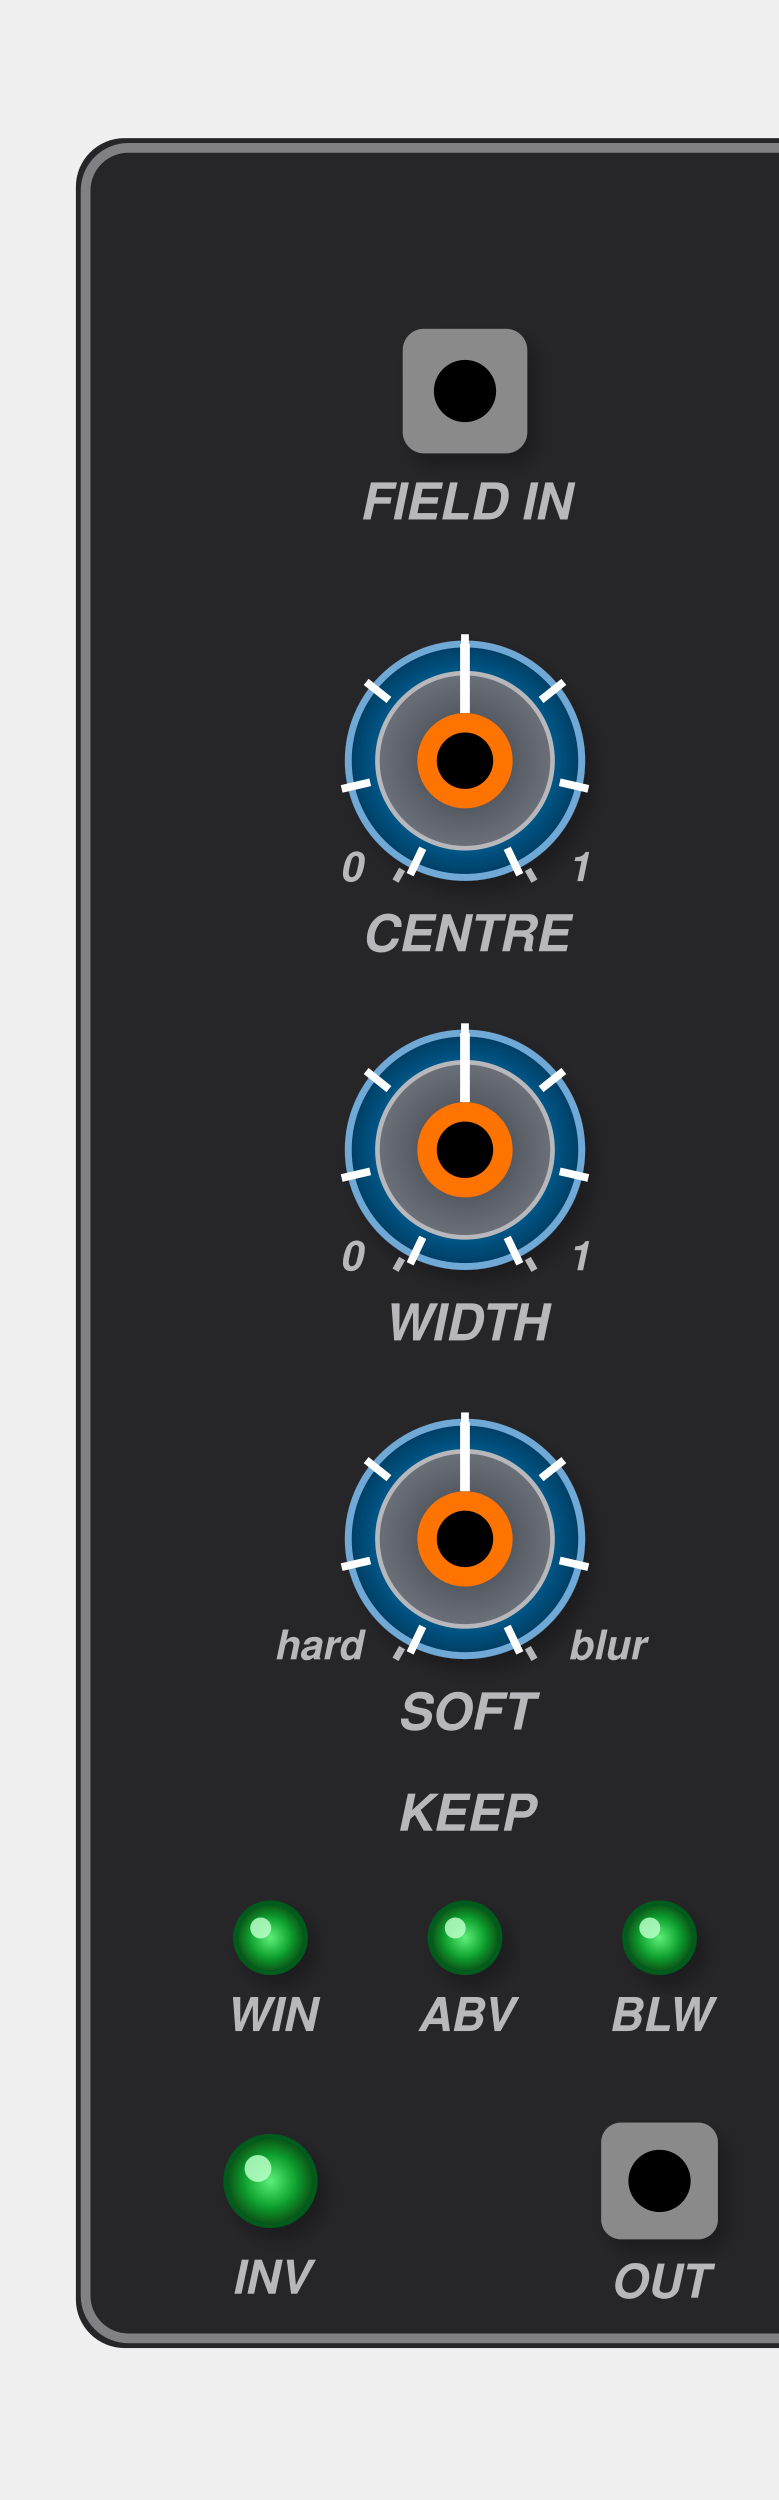
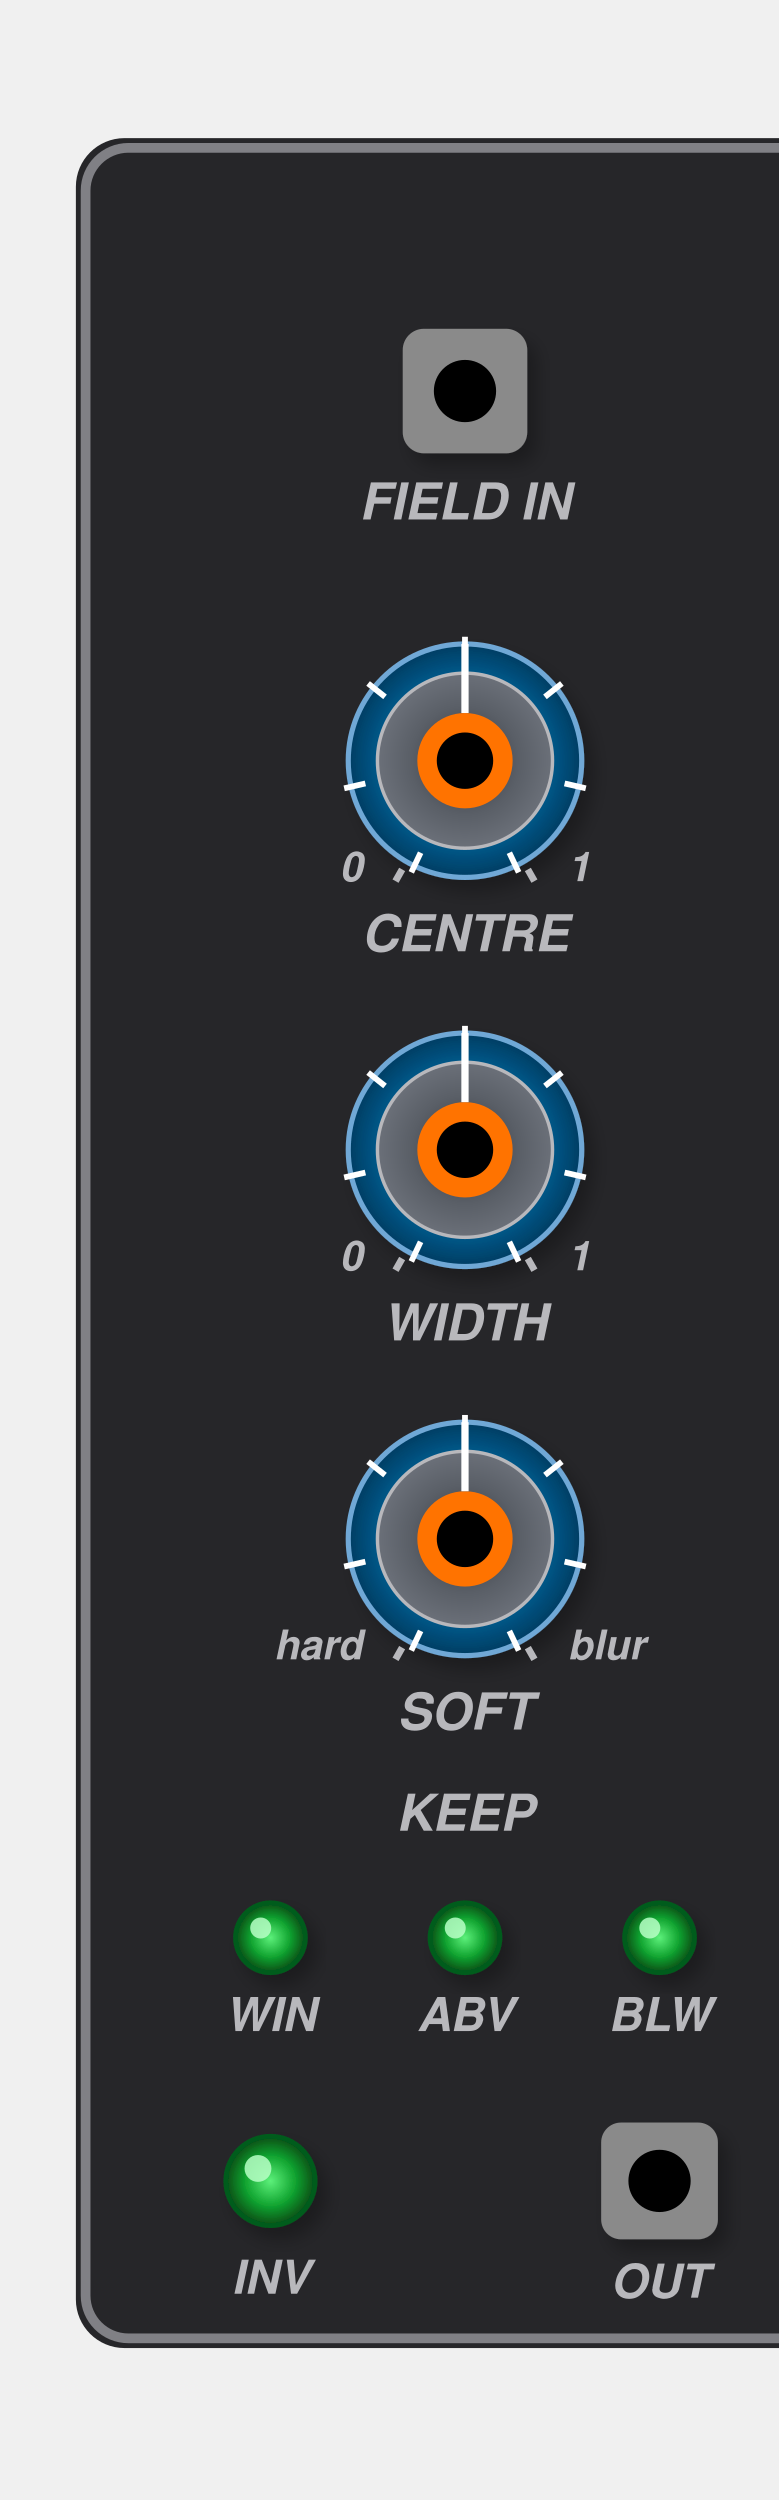
<svg xmlns="http://www.w3.org/2000/svg" width="40mm" height="128.5mm" viewBox="0 0 40 128.5" font-family="Arial Narrow, Helvetica, Arial, sans-serif">
  <defs>
    <filter id="softShadow" x="-30%" y="-30%" width="160%" height="160%">
      <feDropShadow dx="0.473" dy="0.592" stdDeviation="0.473" flood-color="#000" flood-opacity=".28" />
    </filter>
    <radialGradient id="blueRing">
      <stop offset="0" stop-color="#1688cc" />
      <stop offset="0.55" stop-color="#006da8" />
      <stop offset="1" stop-color="#003d62" />
    </radialGradient>
    <radialGradient id="blueDial">
      <stop offset="0" stop-color="#1d79b7" />
      <stop offset="0.6" stop-color="#00639a" />
      <stop offset="1" stop-color="#00456e" />
    </radialGradient>
    <radialGradient id="knobCap">
      <stop offset="0" stop-color="#3a3d43" />
      <stop offset="0.4" stop-color="#4c5058" />
      <stop offset="0.62" stop-color="#5a5f67" />
      <stop offset="1" stop-color="#6b7079" />
    </radialGradient>
    <radialGradient id="redLed">
      <stop offset="0" stop-color="#ff4a4a" />
      <stop offset="0.55" stop-color="#d00000" />
      <stop offset="1" stop-color="#650000" />
    </radialGradient>
    <radialGradient id="greenLed">
      <stop offset="0" stop-color="#5cf07a" />
      <stop offset="0.55" stop-color="#12a531" />
      <stop offset="1" stop-color="#054d15" />
    </radialGradient>
    <radialGradient id="orangeLed">
      <stop offset="0" stop-color="#ffbf5c" />
      <stop offset="0.55" stop-color="#ef7d00" />
      <stop offset="1" stop-color="#7a3a00" />
    </radialGradient>
  </defs>
  <g transform="translate(3.9 7.0994)">
    <rect x="0" y="0" width="40" height="113.591" rx="2.5" fill="#262629" />
    <rect x="0.5" y="0.5" width="39" height="112.591" rx="2.2" fill="none" stroke="#808085" stroke-width="0.5" />
    <g data-wcoast-port="fieldIn" data-wcoast-cx="20" data-wcoast-cy="13">
      <rect x="16.80" y="9.80" width="6.40" height="6.40" rx="1.09" fill="#8a8a8a" data-wcoast-role="jackbody" filter="url(#softShadow)" />
      <circle cx="20" cy="13" r="1.6" fill="#000000" data-wcoast-role="jackhole" />
    </g>
    <text x="20" y="19.6" font-size="2.606" font-weight="700" font-style="italic" fill="#b8b8bc" text-anchor="middle" font-family="Arial Narrow, Helvetica, Arial, sans-serif">FIELD IN</text>
    <text x="14.725" y="38.192" font-size="2.106" font-weight="700" font-style="italic" fill="#b8b8bc" text-anchor="end" font-family="Arial Narrow, Helvetica, Arial, sans-serif">0</text>
    <text x="25.275" y="38.192" font-size="2.106" font-weight="700" font-style="italic" fill="#b8b8bc" text-anchor="start" font-family="Arial Narrow, Helvetica, Arial, sans-serif">1</text>
    <g data-wcoast-param="centre" data-wcoast-cx="20" data-wcoast-cy="32" data-wcoast-angle-min="-150" data-wcoast-angle-max="150" data-wcoast-port="centreCv" data-wcoast-depth="centreDepth" data-wcoast-av="off">
-       <circle cx="20" cy="32" r="6" fill="url(#blueRing)" stroke="#6fa8d6" stroke-width="0.355" filter="url(#softShadow)" />
-       <circle cx="20" cy="32" r="4.5" fill="url(#knobCap)" stroke="#b8b8bc" stroke-width="0.237" />
+       <circle cx="20" cy="32" r="6" fill="url(#blueRing)" stroke="#6fa8d6" stroke-width="0.265" filter="url(#softShadow)" />
+       <circle cx="20" cy="32" r="4.5" fill="url(#knobCap)" stroke="#b8b8bc" stroke-width="0.176" />
      <line x1="16.77" y1="37.59" x2="16.43" y2="38.19" stroke="#b8b8bc" stroke-width="0.355" />
      <line x1="23.23" y1="37.59" x2="23.57" y2="38.19" stroke="#b8b8bc" stroke-width="0.355" />
      <circle cx="20" cy="32" r="2.45" fill="#ff7300" />
      <circle cx="20" cy="32" r="1.45" fill="#000000" data-wcoast-role="jackhole" />
      <g data-wcoast-role="indicator">
-         <line x1="20.00" y1="25.50" x2="20.00" y2="27.00" stroke="#ffffff" stroke-width="0.4" />
-         <line x1="25.08" y1="27.95" x2="23.91" y2="28.88" stroke="#ffffff" stroke-width="0.4" />
-         <line x1="26.34" y1="33.45" x2="24.87" y2="33.11" stroke="#ffffff" stroke-width="0.4" />
-         <line x1="22.82" y1="37.86" x2="22.17" y2="36.50" stroke="#ffffff" stroke-width="0.4" />
-         <line x1="17.18" y1="37.86" x2="17.83" y2="36.50" stroke="#ffffff" stroke-width="0.4" />
-         <line x1="13.66" y1="33.45" x2="15.13" y2="33.11" stroke="#ffffff" stroke-width="0.4" />
-         <line x1="14.92" y1="27.95" x2="16.09" y2="28.88" stroke="#ffffff" stroke-width="0.4" />
-         <line x1="20" y1="29.55" x2="20" y2="26.00" stroke="#ffffff" stroke-width="0.5" />
+         <line x1="20.00" y1="25.63" x2="20.00" y2="26.75" stroke="#ffffff" stroke-width="0.298" />
+         <line x1="24.98" y1="28.03" x2="24.11" y2="28.72" stroke="#ffffff" stroke-width="0.298" />
+         <line x1="26.21" y1="33.42" x2="25.12" y2="33.17" stroke="#ffffff" stroke-width="0.298" />
+         <line x1="22.76" y1="37.74" x2="22.28" y2="36.73" stroke="#ffffff" stroke-width="0.298" />
+         <line x1="17.24" y1="37.74" x2="17.72" y2="36.73" stroke="#ffffff" stroke-width="0.298" />
+         <line x1="13.79" y1="33.42" x2="14.88" y2="33.17" stroke="#ffffff" stroke-width="0.298" />
+         <line x1="15.02" y1="28.03" x2="15.89" y2="28.72" stroke="#ffffff" stroke-width="0.298" />
+         <line x1="20" y1="29.55" x2="20" y2="26.00" stroke="#ffffff" stroke-width="0.373" />
      </g>
    </g>
    <text x="20" y="41.8" font-size="2.606" font-weight="700" font-style="italic" fill="#b8b8bc" text-anchor="middle" font-family="Arial Narrow, Helvetica, Arial, sans-serif">CENTRE</text>
    <text x="14.725" y="58.192" font-size="2.106" font-weight="700" font-style="italic" fill="#b8b8bc" text-anchor="end" font-family="Arial Narrow, Helvetica, Arial, sans-serif">0</text>
    <text x="25.275" y="58.192" font-size="2.106" font-weight="700" font-style="italic" fill="#b8b8bc" text-anchor="start" font-family="Arial Narrow, Helvetica, Arial, sans-serif">1</text>
    <g data-wcoast-param="width" data-wcoast-cx="20" data-wcoast-cy="52" data-wcoast-angle-min="-150" data-wcoast-angle-max="150" data-wcoast-port="widthCv" data-wcoast-depth="widthDepth" data-wcoast-av="off">
-       <circle cx="20" cy="52" r="6" fill="url(#blueRing)" stroke="#6fa8d6" stroke-width="0.355" filter="url(#softShadow)" />
-       <circle cx="20" cy="52" r="4.5" fill="url(#knobCap)" stroke="#b8b8bc" stroke-width="0.237" />
+       <circle cx="20" cy="52" r="6" fill="url(#blueRing)" stroke="#6fa8d6" stroke-width="0.265" filter="url(#softShadow)" />
+       <circle cx="20" cy="52" r="4.5" fill="url(#knobCap)" stroke="#b8b8bc" stroke-width="0.176" />
      <line x1="16.77" y1="57.59" x2="16.43" y2="58.19" stroke="#b8b8bc" stroke-width="0.355" />
      <line x1="23.23" y1="57.59" x2="23.57" y2="58.19" stroke="#b8b8bc" stroke-width="0.355" />
      <circle cx="20" cy="52" r="2.45" fill="#ff7300" />
      <circle cx="20" cy="52" r="1.45" fill="#000000" data-wcoast-role="jackhole" />
      <g data-wcoast-role="indicator">
-         <line x1="20.00" y1="45.50" x2="20.00" y2="47.00" stroke="#ffffff" stroke-width="0.4" />
-         <line x1="25.08" y1="47.95" x2="23.91" y2="48.88" stroke="#ffffff" stroke-width="0.4" />
-         <line x1="26.34" y1="53.45" x2="24.87" y2="53.11" stroke="#ffffff" stroke-width="0.4" />
-         <line x1="22.82" y1="57.86" x2="22.17" y2="56.50" stroke="#ffffff" stroke-width="0.4" />
-         <line x1="17.18" y1="57.86" x2="17.83" y2="56.50" stroke="#ffffff" stroke-width="0.4" />
-         <line x1="13.66" y1="53.45" x2="15.13" y2="53.11" stroke="#ffffff" stroke-width="0.4" />
-         <line x1="14.92" y1="47.95" x2="16.09" y2="48.88" stroke="#ffffff" stroke-width="0.4" />
-         <line x1="20" y1="49.55" x2="20" y2="46.00" stroke="#ffffff" stroke-width="0.5" />
+         <line x1="20.00" y1="45.63" x2="20.00" y2="46.75" stroke="#ffffff" stroke-width="0.298" />
+         <line x1="24.98" y1="48.03" x2="24.11" y2="48.72" stroke="#ffffff" stroke-width="0.298" />
+         <line x1="26.21" y1="53.42" x2="25.12" y2="53.17" stroke="#ffffff" stroke-width="0.298" />
+         <line x1="22.76" y1="57.74" x2="22.28" y2="56.73" stroke="#ffffff" stroke-width="0.298" />
+         <line x1="17.24" y1="57.74" x2="17.72" y2="56.73" stroke="#ffffff" stroke-width="0.298" />
+         <line x1="13.79" y1="53.42" x2="14.88" y2="53.17" stroke="#ffffff" stroke-width="0.298" />
+         <line x1="15.02" y1="48.03" x2="15.89" y2="48.72" stroke="#ffffff" stroke-width="0.298" />
+         <line x1="20" y1="49.55" x2="20" y2="46.00" stroke="#ffffff" stroke-width="0.373" />
      </g>
    </g>
    <text x="20" y="61.8" font-size="2.606" font-weight="700" font-style="italic" fill="#b8b8bc" text-anchor="middle" font-family="Arial Narrow, Helvetica, Arial, sans-serif">WIDTH</text>
    <text x="14.725" y="78.192" font-size="2.106" font-weight="700" font-style="italic" fill="#b8b8bc" text-anchor="end" font-family="Arial Narrow, Helvetica, Arial, sans-serif">hard</text>
    <text x="25.275" y="78.192" font-size="2.106" font-weight="700" font-style="italic" fill="#b8b8bc" text-anchor="start" font-family="Arial Narrow, Helvetica, Arial, sans-serif">blur</text>
    <g data-wcoast-param="soft" data-wcoast-cx="20" data-wcoast-cy="72" data-wcoast-angle-min="-150" data-wcoast-angle-max="150" data-wcoast-port="softCv" data-wcoast-depth="softDepth" data-wcoast-av="off">
-       <circle cx="20" cy="72" r="6" fill="url(#blueRing)" stroke="#6fa8d6" stroke-width="0.355" filter="url(#softShadow)" />
-       <circle cx="20" cy="72" r="4.5" fill="url(#knobCap)" stroke="#b8b8bc" stroke-width="0.237" />
+       <circle cx="20" cy="72" r="6" fill="url(#blueRing)" stroke="#6fa8d6" stroke-width="0.265" filter="url(#softShadow)" />
+       <circle cx="20" cy="72" r="4.5" fill="url(#knobCap)" stroke="#b8b8bc" stroke-width="0.176" />
      <line x1="16.77" y1="77.59" x2="16.43" y2="78.19" stroke="#b8b8bc" stroke-width="0.355" />
      <line x1="23.23" y1="77.59" x2="23.57" y2="78.19" stroke="#b8b8bc" stroke-width="0.355" />
      <circle cx="20" cy="72" r="2.45" fill="#ff7300" />
      <circle cx="20" cy="72" r="1.45" fill="#000000" data-wcoast-role="jackhole" />
      <g data-wcoast-role="indicator">
-         <line x1="20.00" y1="65.50" x2="20.00" y2="67.00" stroke="#ffffff" stroke-width="0.4" />
-         <line x1="25.08" y1="67.95" x2="23.91" y2="68.88" stroke="#ffffff" stroke-width="0.4" />
-         <line x1="26.34" y1="73.45" x2="24.87" y2="73.11" stroke="#ffffff" stroke-width="0.4" />
-         <line x1="22.82" y1="77.86" x2="22.17" y2="76.50" stroke="#ffffff" stroke-width="0.4" />
-         <line x1="17.18" y1="77.86" x2="17.83" y2="76.50" stroke="#ffffff" stroke-width="0.4" />
-         <line x1="13.66" y1="73.45" x2="15.13" y2="73.11" stroke="#ffffff" stroke-width="0.4" />
-         <line x1="14.92" y1="67.95" x2="16.09" y2="68.88" stroke="#ffffff" stroke-width="0.4" />
-         <line x1="20" y1="69.55" x2="20" y2="66.00" stroke="#ffffff" stroke-width="0.5" />
+         <line x1="20.00" y1="65.63" x2="20.00" y2="66.75" stroke="#ffffff" stroke-width="0.298" />
+         <line x1="24.98" y1="68.03" x2="24.11" y2="68.72" stroke="#ffffff" stroke-width="0.298" />
+         <line x1="26.21" y1="73.42" x2="25.12" y2="73.17" stroke="#ffffff" stroke-width="0.298" />
+         <line x1="22.76" y1="77.74" x2="22.28" y2="76.73" stroke="#ffffff" stroke-width="0.298" />
+         <line x1="17.24" y1="77.74" x2="17.72" y2="76.73" stroke="#ffffff" stroke-width="0.298" />
+         <line x1="13.79" y1="73.42" x2="14.88" y2="73.17" stroke="#ffffff" stroke-width="0.298" />
+         <line x1="15.02" y1="68.03" x2="15.89" y2="68.72" stroke="#ffffff" stroke-width="0.298" />
+         <line x1="20" y1="69.55" x2="20" y2="66.00" stroke="#ffffff" stroke-width="0.373" />
      </g>
    </g>
    <text x="20" y="81.8" font-size="2.606" font-weight="700" font-style="italic" fill="#b8b8bc" text-anchor="middle" font-family="Arial Narrow, Helvetica, Arial, sans-serif">SOFT</text>
    <text x="20" y="87" font-size="2.606" font-weight="700" font-style="italic" fill="#b8b8bc" text-anchor="middle" font-family="Arial Narrow, Helvetica, Arial, sans-serif">KEEP</text>
    <g data-wcoast-param="mode">
      <circle cx="10" cy="92.5" r="1.8" fill="url(#greenLed)" stroke="#005c1e" stroke-width="0.237" filter="url(#softShadow)" data-wcoast-role="step-indicator" data-wcoast-step="window" data-wcoast-led="green" />
      <circle cx="9.50" cy="92.00" r="0.54" fill="#b7ffc6" opacity="0.85" data-wcoast-role="led-gloss" pointer-events="none" />
      <text x="10" y="97.3" font-size="2.406" font-weight="700" font-style="italic" fill="#b8b8bc" text-anchor="middle" font-family="Arial Narrow, Helvetica, Arial, sans-serif">WIN</text>
      <circle cx="20" cy="92.5" r="1.8" fill="url(#greenLed)" stroke="#005c1e" stroke-width="0.237" filter="url(#softShadow)" data-wcoast-role="step-indicator" data-wcoast-step="above" data-wcoast-led="green" />
      <circle cx="19.50" cy="92.00" r="0.54" fill="#b7ffc6" opacity="0.85" data-wcoast-role="led-gloss" pointer-events="none" />
      <text x="20" y="97.3" font-size="2.406" font-weight="700" font-style="italic" fill="#b8b8bc" text-anchor="middle" font-family="Arial Narrow, Helvetica, Arial, sans-serif">ABV</text>
      <circle cx="30" cy="92.5" r="1.8" fill="url(#greenLed)" stroke="#005c1e" stroke-width="0.237" filter="url(#softShadow)" data-wcoast-role="step-indicator" data-wcoast-step="below" data-wcoast-led="green" />
      <circle cx="29.50" cy="92.00" r="0.54" fill="#b7ffc6" opacity="0.85" data-wcoast-role="led-gloss" pointer-events="none" />
      <text x="30" y="97.3" font-size="2.406" font-weight="700" font-style="italic" fill="#b8b8bc" text-anchor="middle" font-family="Arial Narrow, Helvetica, Arial, sans-serif">BLW</text>
    </g>
    <g data-wcoast-param="invert">
      <circle cx="10" cy="105" r="2.3" fill="url(#greenLed)" stroke="#005c1e" stroke-width="0.237" filter="url(#softShadow)" data-wcoast-role="step-indicator" data-wcoast-step="on" data-wcoast-led="green" />
      <circle cx="9.36" cy="104.36" r="0.69" fill="#b7ffc6" opacity="0.85" data-wcoast-role="led-gloss" pointer-events="none" />
    </g>
    <text x="10" y="110.8" font-size="2.406" font-weight="700" font-style="italic" fill="#b8b8bc" text-anchor="middle" font-family="Arial Narrow, Helvetica, Arial, sans-serif">INV</text>
    <g data-wcoast-port="shapeOut" data-wcoast-cx="30" data-wcoast-cy="105">
      <rect x="27.00" y="102.00" width="6.00" height="6.00" rx="1.02" fill="#8a8a8a" data-wcoast-role="jackbody" filter="url(#softShadow)" />
      <circle cx="30" cy="105" r="1.6" fill="#000000" data-wcoast-role="jackhole" />
    </g>
    <text x="30" y="111" font-size="2.406" font-weight="700" font-style="italic" fill="#b8b8bc" text-anchor="middle" font-family="Arial Narrow, Helvetica, Arial, sans-serif">OUT</text>
  </g>
</svg>
